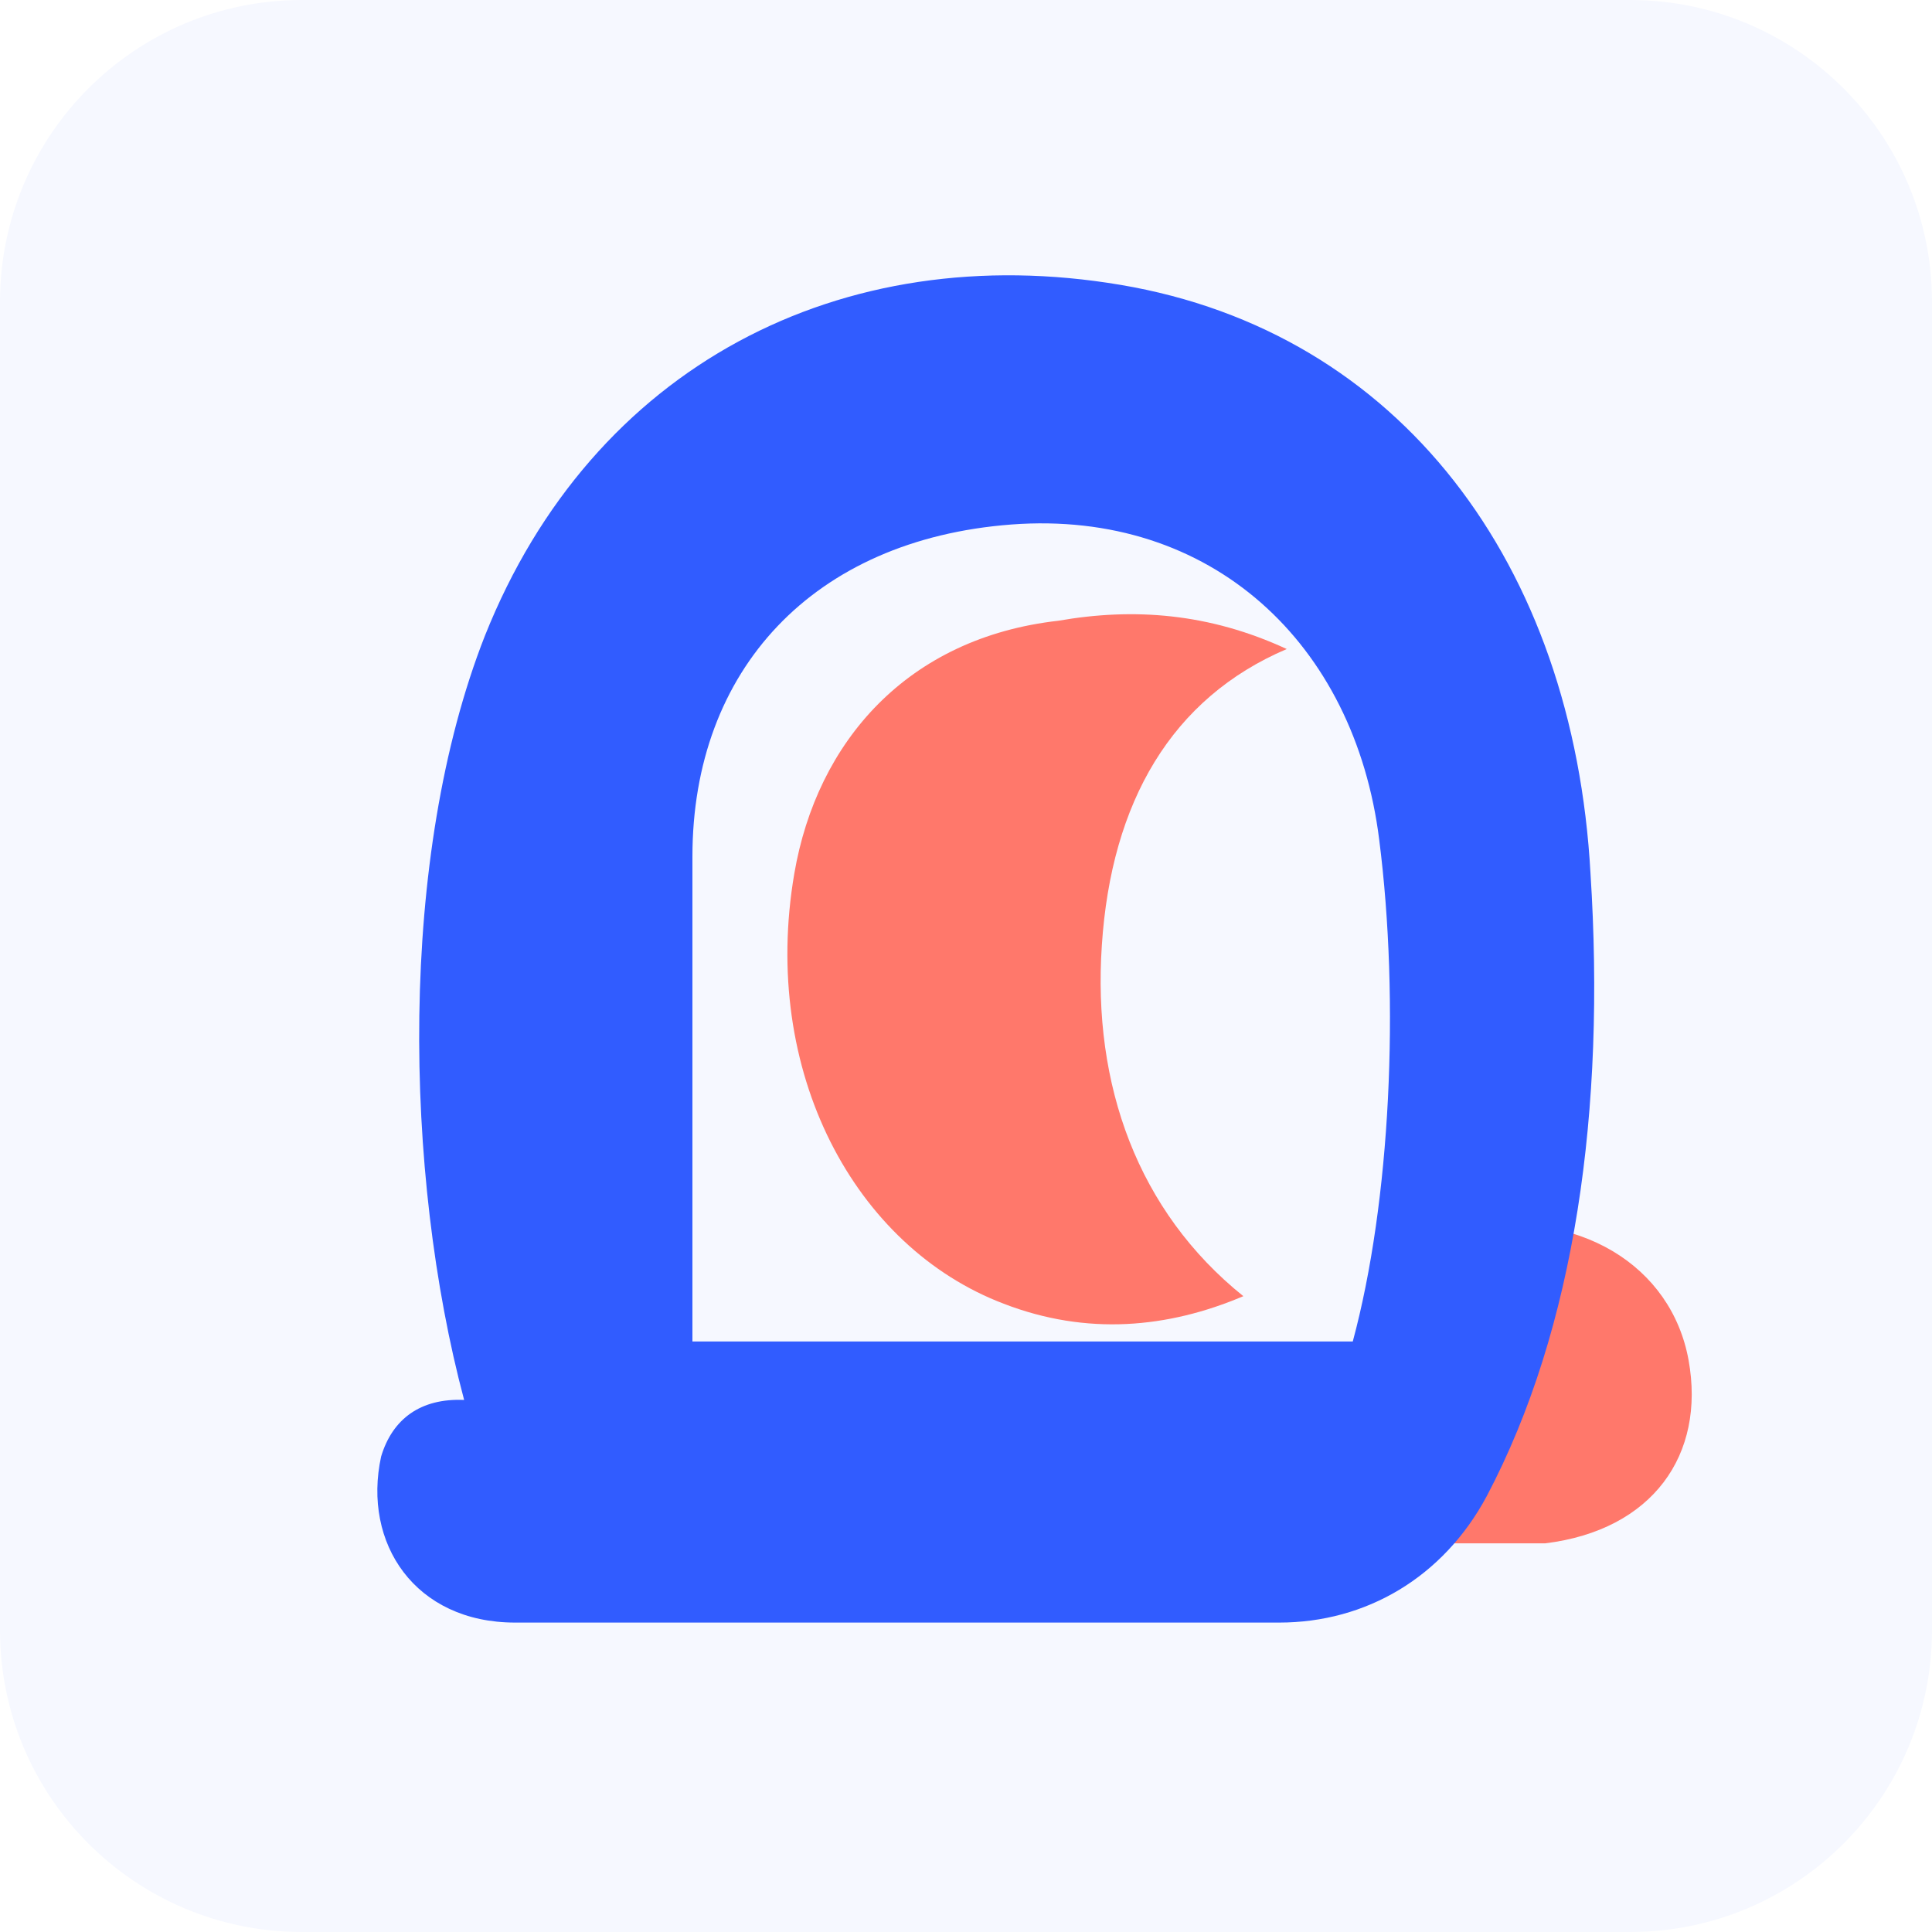
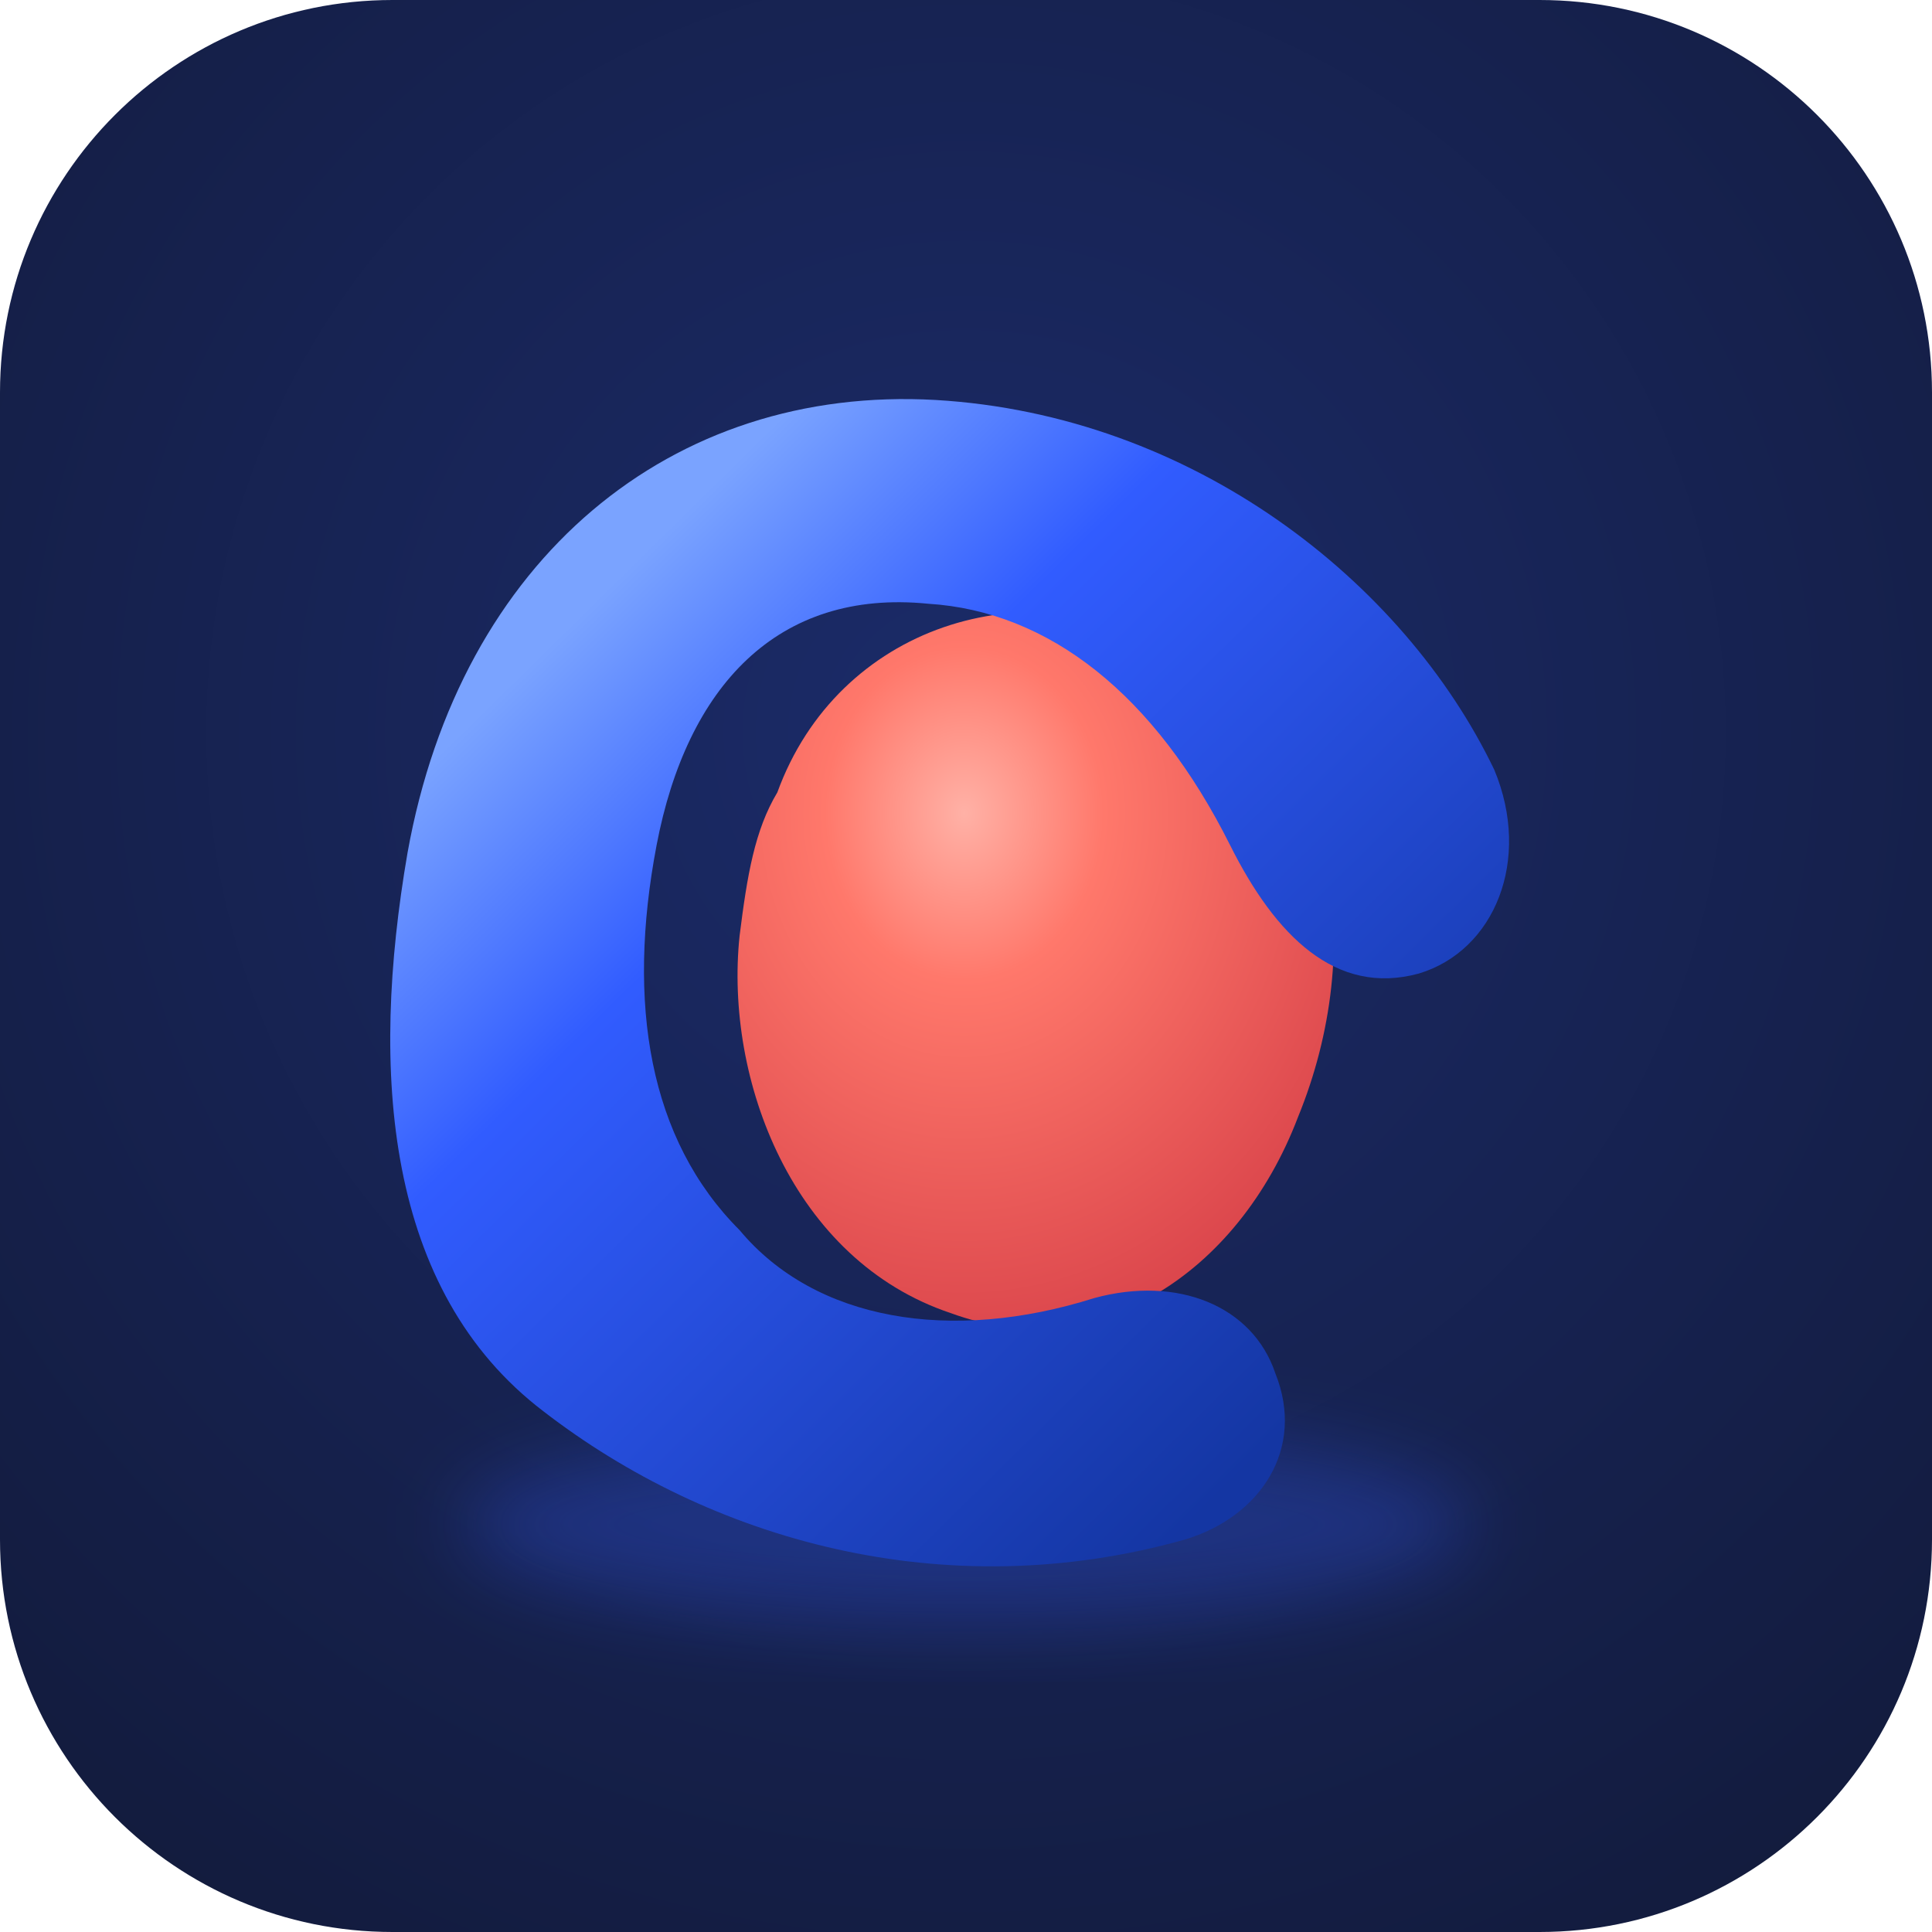
- <svg xmlns="http://www.w3.org/2000/svg" viewBox="0 0 1024 1024" role="img" aria-labelledby="title desc">
-   <rect width="1024" height="1024" rx="160" fill="#F6F8FF" />
-   <path fill="#FF786B" d="M 774 651 C 837 640 886 671 895 721 C 904 771 876 811 819 818 L 759 818 Z" />
-   <path fill="#315CFF" fill-rule="evenodd" d="M 246 742 C 214 622 211 454 257 337 C 314 194 446 126 594 151 C 742 176 834 299 843 463 C 851 588 835 704 788 793 C 765 836 724 860 678 860 L 273 860 C 220 860 192 818 202 772 C 208 752 223 741 246 742 Z M 367 711 L 367 454 C 367 355 431 286 536 278 C 642 270 718 341 731 445 C 742 531 737 637 717 711 Z" />
-   <path fill="#FF786B" d="M 561 329 C 481 338 433 393 421 463 C 403 568 453 661 532 691 C 576 708 619 704 659 687 C 603 642 579 575 584 501 C 589 425 621 370 682 344 C 641 325 601 322 561 329 Z" />
+ <svg xmlns="http://www.w3.org/2000/svg" viewBox="0 0 256 256" role="img" aria-labelledby="title desc">
+   <defs>
+     <radialGradient id="bg" cx="50%" cy="38%" r="78%">
+       <stop offset="0" stop-color="#1B2B69" />
+       <stop offset="1" stop-color="#121A3A" />
+     </radialGradient>
+     <linearGradient id="cobalt" x1="18%" y1="18%" x2="82%" y2="86%">
+       <stop offset="0" stop-color="#7AA3FF" />
+       <stop offset=".28" stop-color="#315CFF" />
+       <stop offset="1" stop-color="#1436A3" />
+     </linearGradient>
+     <radialGradient id="coral" cx="38%" cy="28%" r="78%">
+       <stop offset="0" stop-color="#FFB1A6" />
+       <stop offset=".3" stop-color="#FF786B" />
+       <stop offset="1" stop-color="#D9434A" />
+     </radialGradient>
+     <filter id="soft" x="-30%" y="-30%" width="160%" height="160%">
+       <feGaussianBlur stdDeviation="5" />
+     </filter>
+   </defs>
+   <rect width="256" height="256" rx="52" fill="url(#bg)" />
+   <ellipse cx="128" cy="202" rx="67" ry="13" fill="#315CFF" opacity=".28" filter="url(#soft)" />
+   <path fill="url(#coral)" d="M 103 105 C 111 83 136 75 156 86 C 178 99 181 126 172 148 C 164 169 145 181 126 174 C 105 167 96 143 98 124 C 99 116 100 110 103 105 Z" />
+   <path fill="url(#cobalt)" d="M 72 187 C 51 171 49 142 54 113 C 61 74 89 51 124 53 C 158 55 186 77 198 102 C 203 114 198 126 188 129 C 177 132 169 124 163 112 C 153 92 139 81 123 80 C 103 78 91 91 87 112 C 83 133 86 151 98 163 C 108 175 126 178 145 172 C 156 169 166 173 169 182 C 173 192 167 201 157 204 C 125 213 94 204 72 187 Z" />
</svg>
